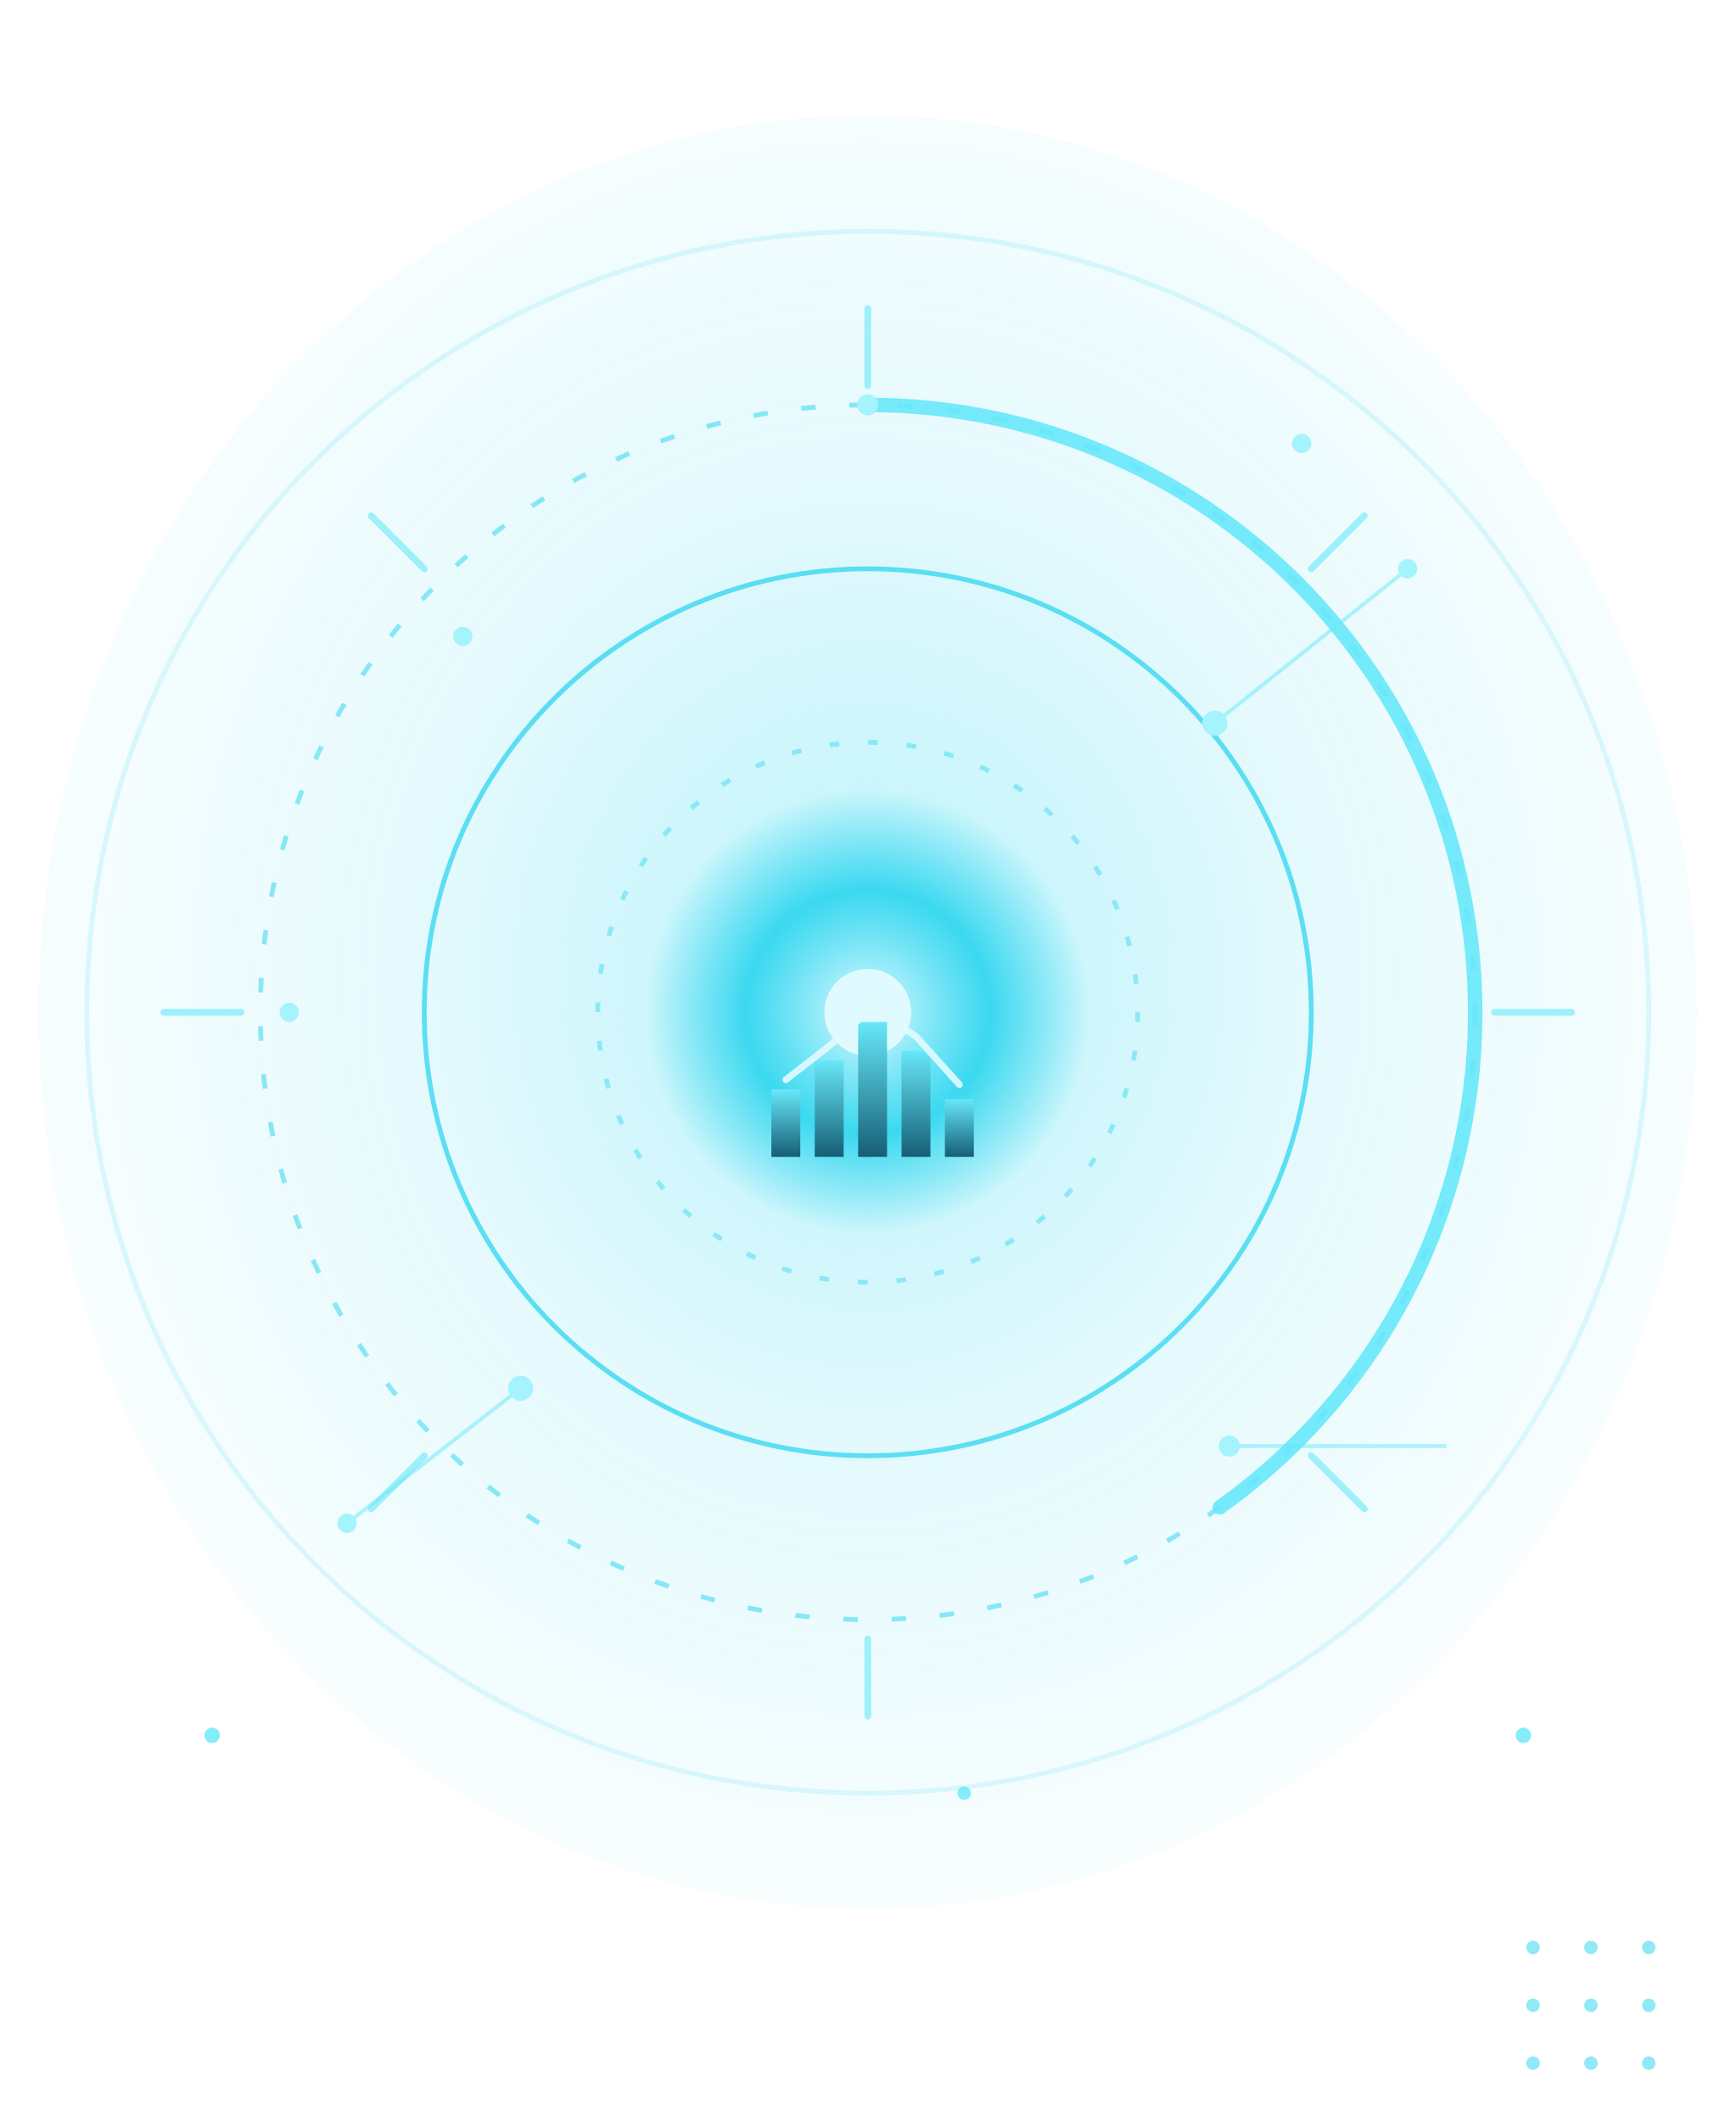
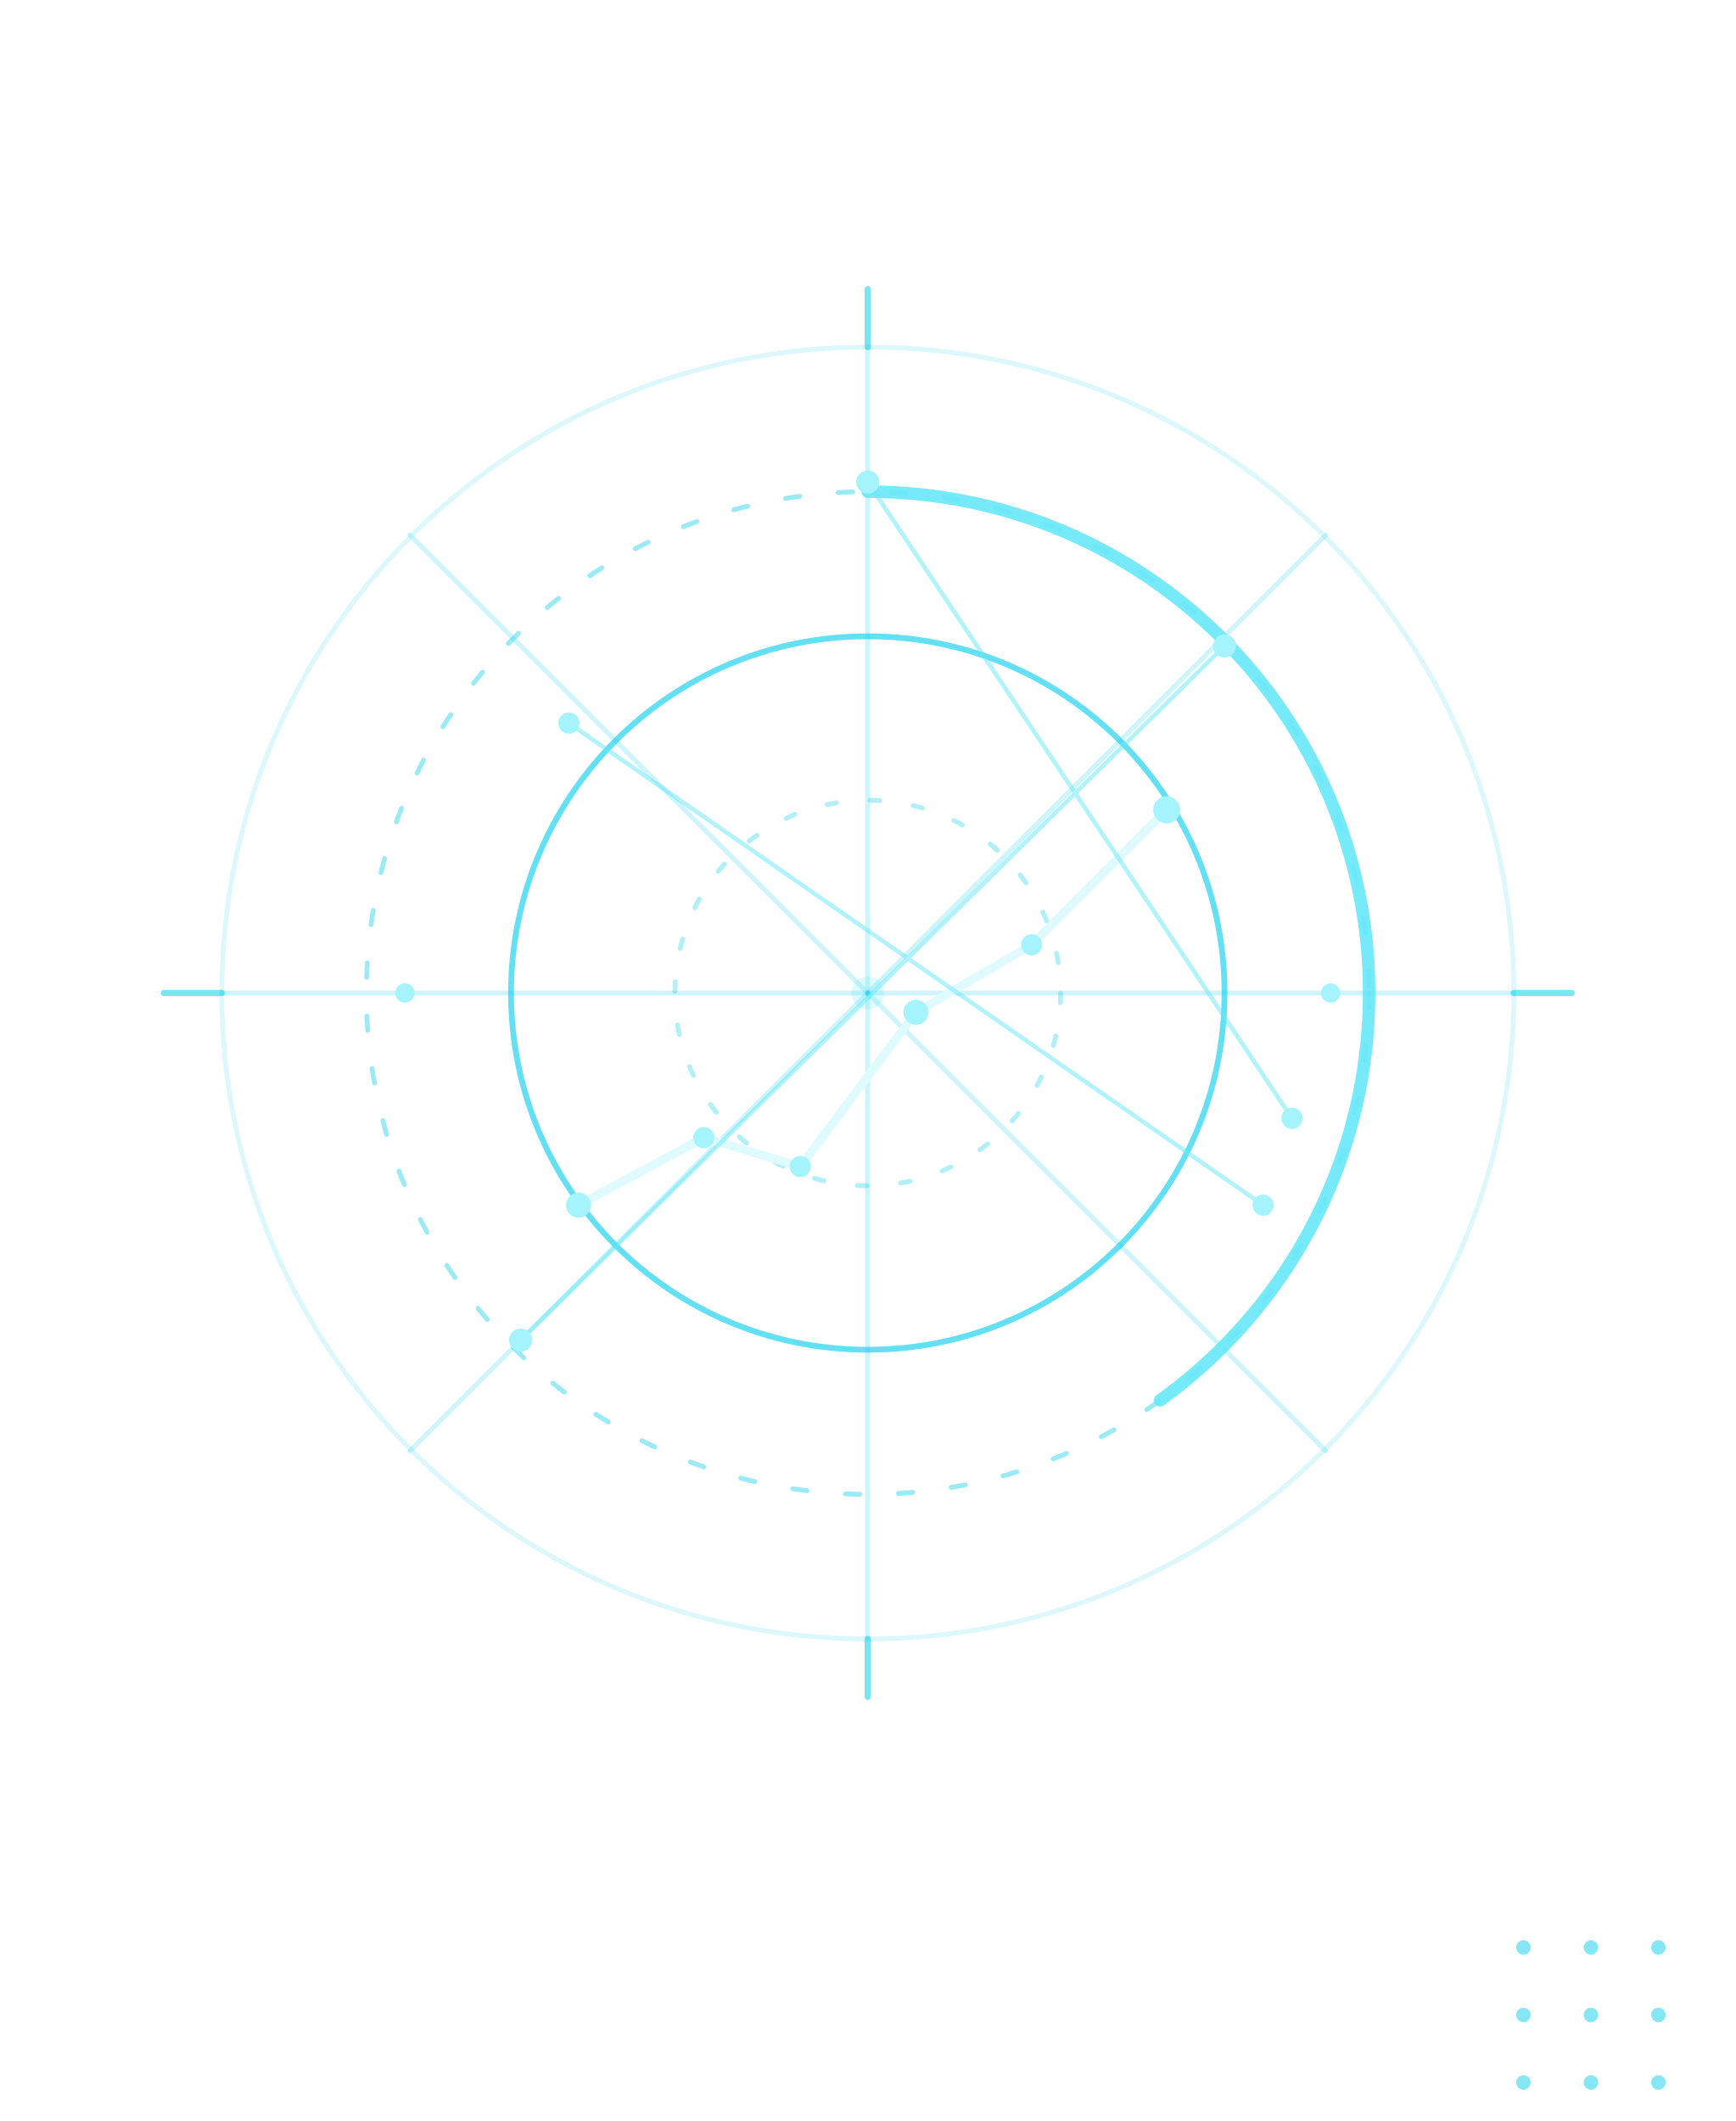
- <svg xmlns="http://www.w3.org/2000/svg" viewBox="0 0 360 440" width="360" height="440" fill="none">
-   <defs>
-     <radialGradient id="kHalo" cx="50%" cy="48%" r="60%">
-       <stop offset="0%" stop-color="#67e8f9" stop-opacity="0.4" />
-       <stop offset="45%" stop-color="#22d3ee" stop-opacity="0.12" />
-       <stop offset="100%" stop-color="#22d3ee" stop-opacity="0" />
-     </radialGradient>
-     <radialGradient id="kCore" cx="50%" cy="50%" r="50%">
-       <stop offset="0%" stop-color="#e0fbff" />
-       <stop offset="55%" stop-color="#22d3ee" stop-opacity="0.85" />
-       <stop offset="100%" stop-color="#22d3ee" stop-opacity="0" />
-     </radialGradient>
-     <linearGradient id="kBar" x1="0" y1="1" x2="0" y2="0">
-       <stop offset="0%" stop-color="#155e75" />
-       <stop offset="100%" stop-color="#67e8f9" />
-     </linearGradient>
-   </defs>
-   <ellipse cx="180" cy="210" rx="172" ry="186" fill="url(#kHalo)" />
-   <g stroke="#22d3ee" fill="none">
-     <circle cx="180" cy="210" r="162" opacity="0.14" />
-     <circle cx="180" cy="210" r="126" opacity="0.5" stroke-dasharray="3 7" />
-     <circle cx="180" cy="210" r="92" opacity="0.7" />
-     <circle cx="180" cy="210" r="56" opacity="0.4" stroke-dasharray="2 6" />
+ <svg xmlns="http://www.w3.org/2000/svg" viewBox="0 0 360 440" width="360" height="440" fill="none" stroke-linecap="round" stroke-linejoin="round">
+   <g stroke="#22d3ee">
+     <circle cx="180" cy="206" r="134" stroke-opacity="0.16" />
+     <circle cx="180" cy="206" r="104" stroke-opacity="0.45" stroke-dasharray="3 8" />
+     <circle cx="180" cy="206" r="74" stroke-opacity="0.7" stroke-width="1.2" />
+     <circle cx="180" cy="206" r="40" stroke-opacity="0.35" stroke-dasharray="2 7" />
+     <circle cx="180" cy="206" r="3.4" fill="#e0fbff" stroke="none" />
  </g>
-   <circle cx="180" cy="210" r="126" fill="none" stroke="#67e8f9" stroke-width="3" stroke-dasharray="318 474" stroke-linecap="round" transform="rotate(-90 180 210)" opacity="0.9" />
-   <g stroke="#67e8f9" stroke-width="1.4" opacity="0.6" stroke-linecap="round">
-     <path d="M310,210 L326,210" />
-     <path d="M50,210 L34,210" />
-     <path d="M180,80 L180,64" />
-     <path d="M180,340 L180,356" />
-     <path d="M272,302 L283,313" />
-     <path d="M88,118 L77,107" />
-     <path d="M272,118 L283,107" />
-     <path d="M88,302 L77,313" />
+   <g stroke="#22d3ee" stroke-width="1" stroke-opacity="0.22">
+     <path d="M180,206 L180,72" />
+     <path d="M180,206 L180,340" />
+     <path d="M180,206 L314,206" />
+     <path d="M180,206 L46,206" />
+     <path d="M180,206 L275,111" />
+     <path d="M180,206 L85,301" />
+     <path d="M180,206 L275,301" />
+     <path d="M180,206 L85,111" />
  </g>
-   <circle cx="180" cy="210" r="46" fill="url(#kCore)" />
-   <circle cx="180" cy="210" r="9" fill="#e0fbff" />
-   <g fill="url(#kBar)">
-     <rect x="160" y="226" width="6" height="14" />
-     <rect x="169" y="220" width="6" height="20" />
-     <rect x="178" y="212" width="6" height="28" />
-     <rect x="187" y="218" width="6" height="22" />
-     <rect x="196" y="228" width="6" height="12" />
+   <circle cx="180" cy="206" r="104" fill="none" stroke="#67e8f9" stroke-width="2.6" stroke-dasharray="262 392" transform="rotate(-90 180 206)" stroke-opacity="0.9" />
+   <path d="M120,250 L146,236 L166,242 L190,210 L214,196 L242,168" stroke="#e0fbff" stroke-width="1.8" />
+   <g fill="#a5f3fc">
+     <circle cx="120" cy="250" r="2.6" />
+     <circle cx="146" cy="236" r="2.2" />
+     <circle cx="166" cy="242" r="2.2" />
+     <circle cx="190" cy="210" r="2.6" />
+     <circle cx="214" cy="196" r="2.2" />
+     <circle cx="242" cy="168" r="2.8" />
  </g>
-   <path d="M163,224 L172,217 L181,209 L190,215 L199,225" stroke="#e0fbff" stroke-width="1.4" fill="none" stroke-linecap="round" stroke-linejoin="round" opacity="0.9" />
-   <g stroke="#67e8f9" stroke-width="0.8" opacity="0.5">
-     <path d="M252,150 L292,118 M108,288 L72,316 M255,300 L300,300" />
+   <g stroke="#67e8f9" stroke-width="0.9" stroke-opacity="0.5">
+     <path d="M254,134 L108,278 M118,150 L262,250 M180,100 L268,232" />
  </g>
  <g fill="#a5f3fc">
-     <circle cx="252" cy="150" r="2.6" />
-     <circle cx="292" cy="118" r="2" />
-     <circle cx="108" cy="288" r="2.6" />
-     <circle cx="72" cy="316" r="2" />
-     <circle cx="270" cy="92" r="2" />
-     <circle cx="96" cy="132" r="2" />
-     <circle cx="255" cy="300" r="2.2" />
-     <circle cx="180" cy="84" r="2.2" />
-     <circle cx="60" cy="210" r="2" />
+     <circle cx="254" cy="134" r="2.4" />
+     <circle cx="108" cy="278" r="2.4" />
+     <circle cx="118" cy="150" r="2.2" />
+     <circle cx="262" cy="250" r="2.2" />
+     <circle cx="180" cy="100" r="2.4" />
+     <circle cx="268" cy="232" r="2.2" />
+     <circle cx="84" cy="206" r="2" />
+     <circle cx="276" cy="206" r="2" />
  </g>
-   <g fill="#67e8f9" opacity="0.8">
-     <circle cx="316" cy="360" r="1.6" />
-     <circle cx="44" cy="360" r="1.6" />
-     <circle cx="200" cy="372" r="1.4" />
+   <g stroke="#22d3ee" stroke-width="1.3" stroke-opacity="0.6">
+     <path d="M180,72 L180,60" />
+     <path d="M180,340 L180,352" />
+     <path d="M314,206 L326,206" />
+     <path d="M46,206 L34,206" />
  </g>
-   <g fill="#22d3ee" opacity="0.5">
-     <circle cx="318" cy="404" r="1.4" />
-     <circle cx="330" cy="404" r="1.4" />
-     <circle cx="342" cy="404" r="1.4" />
-     <circle cx="318" cy="416" r="1.4" />
-     <circle cx="330" cy="416" r="1.4" />
-     <circle cx="342" cy="416" r="1.4" />
-     <circle cx="318" cy="428" r="1.4" />
-     <circle cx="330" cy="428" r="1.4" />
-     <circle cx="342" cy="428" r="1.4" />
+   <g fill="#22d3ee" fill-opacity="0.55">
+     <circle cx="316" cy="404" r="1.5" />
+     <circle cx="330" cy="404" r="1.5" />
+     <circle cx="344" cy="404" r="1.5" />
+     <circle cx="316" cy="418" r="1.5" />
+     <circle cx="330" cy="418" r="1.5" />
+     <circle cx="344" cy="418" r="1.5" />
+     <circle cx="316" cy="432" r="1.5" />
+     <circle cx="330" cy="432" r="1.5" />
+     <circle cx="344" cy="432" r="1.5" />
  </g>
</svg>
